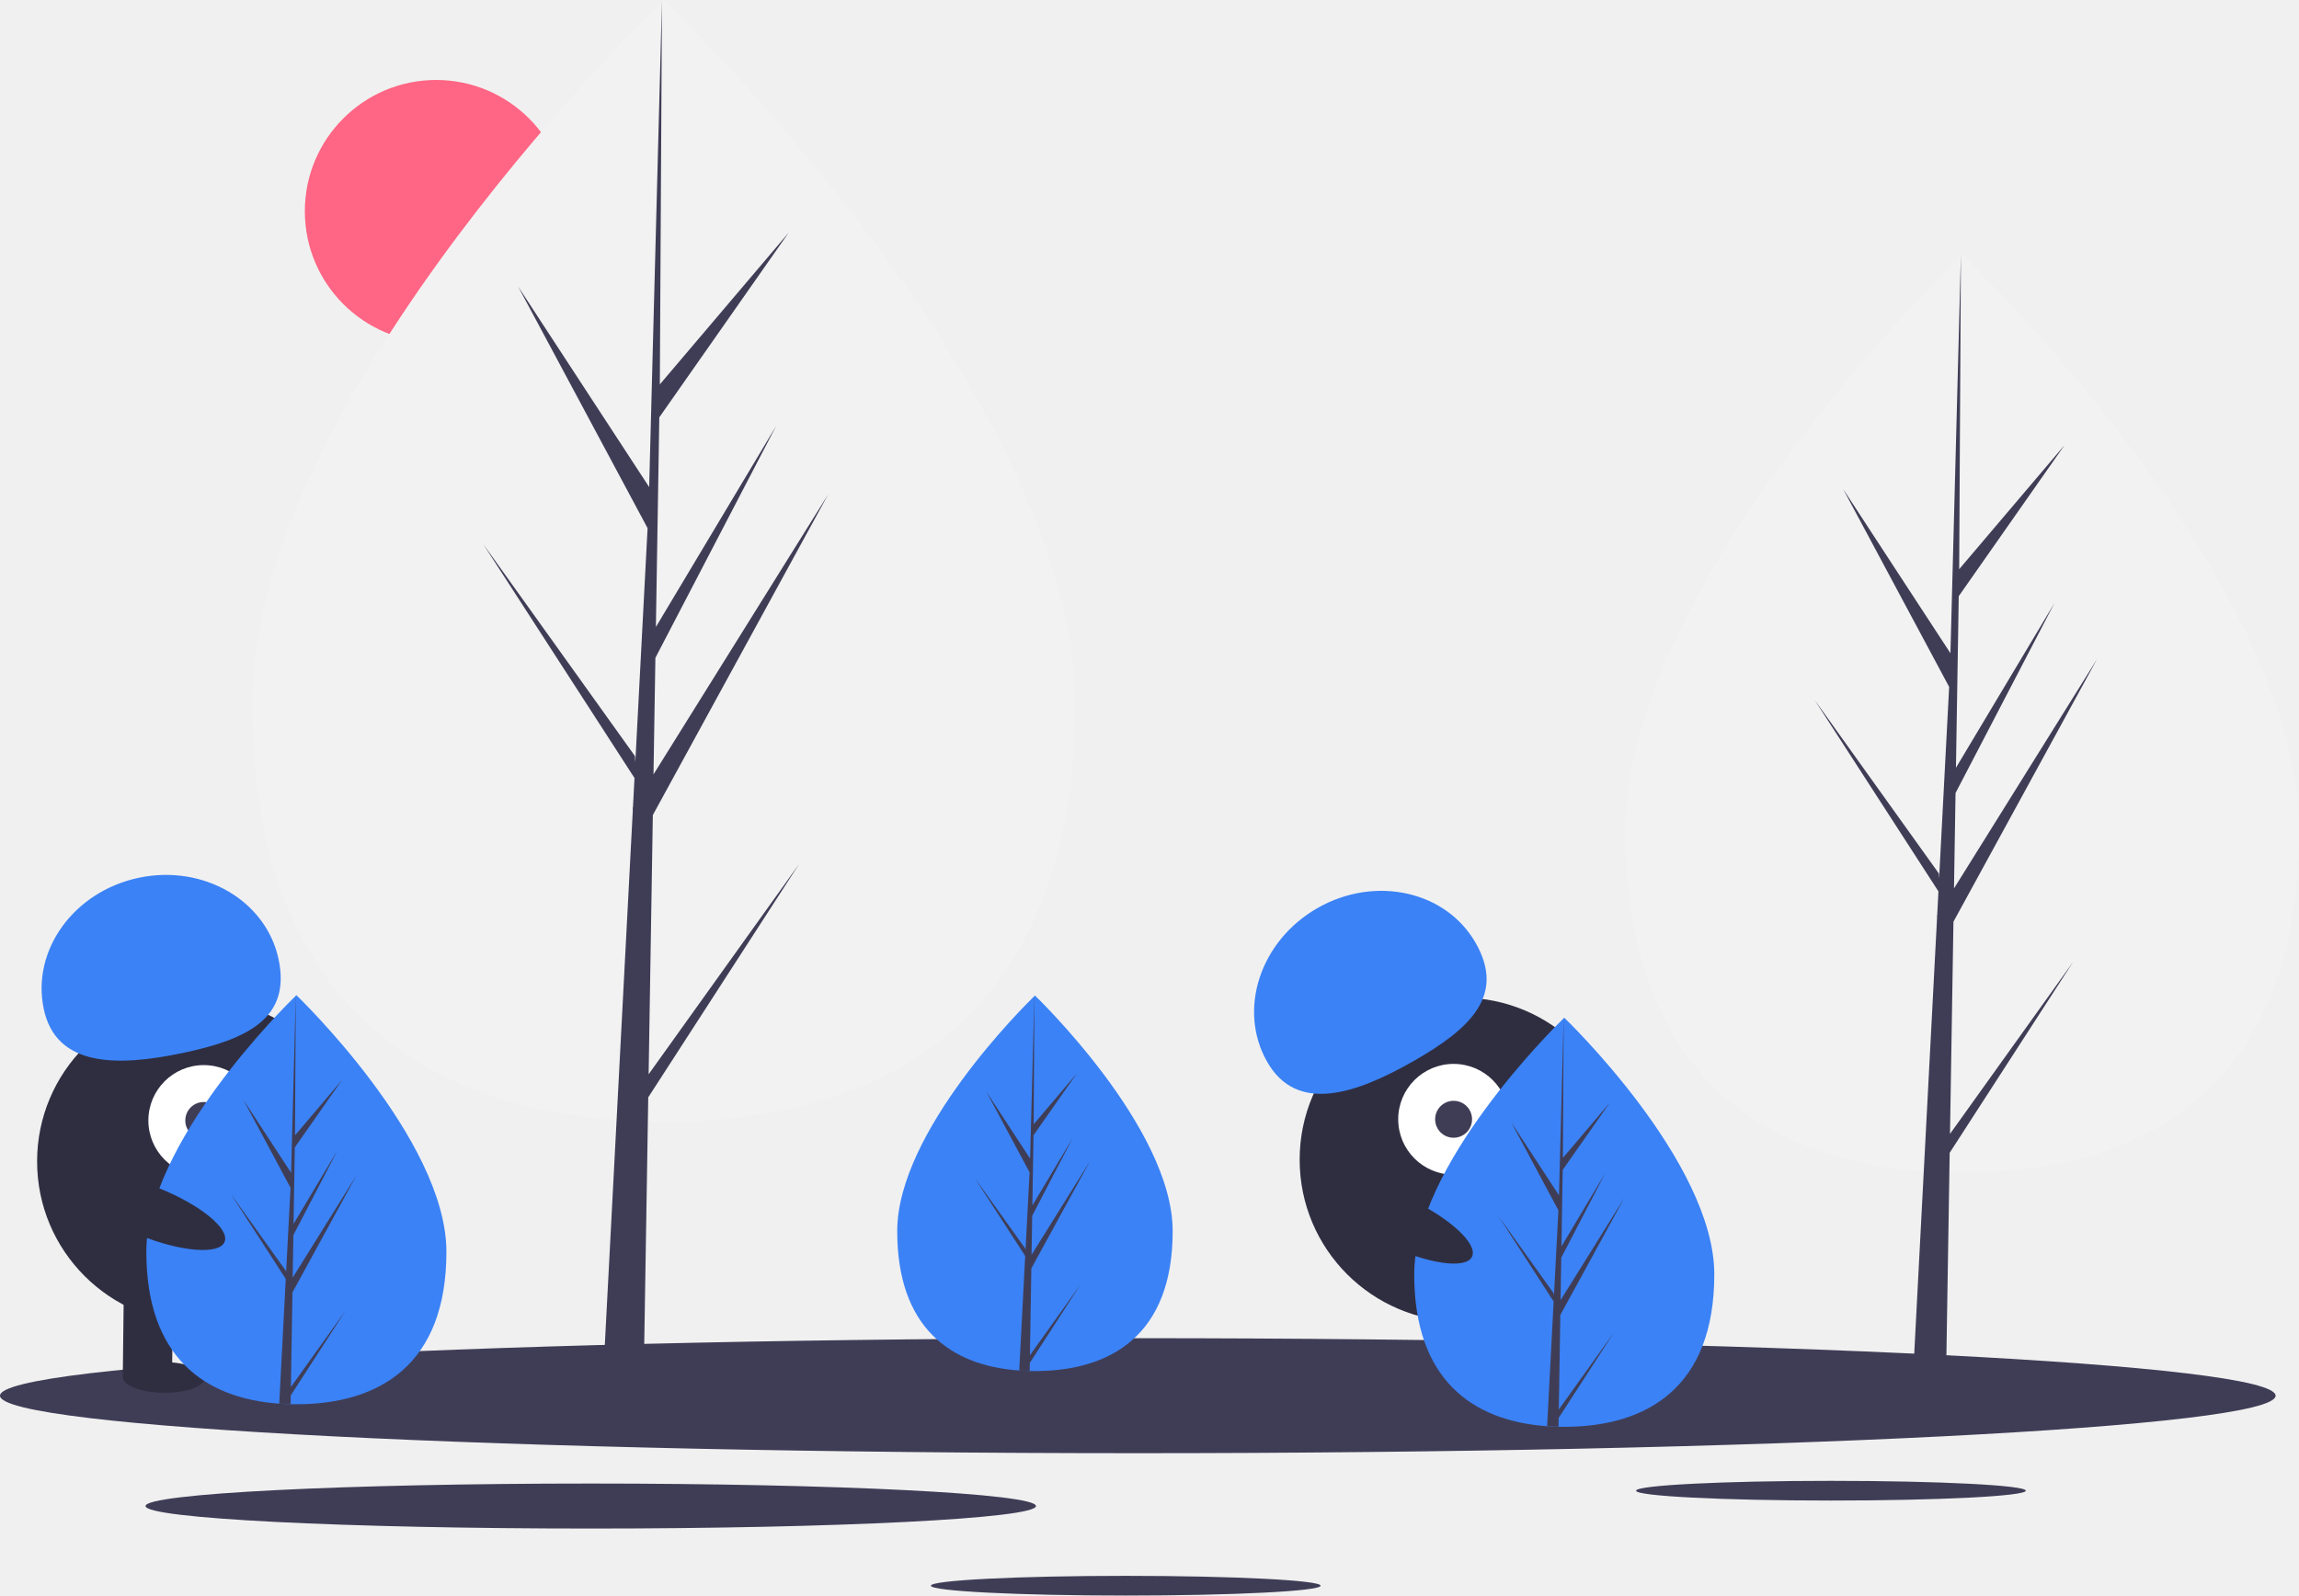
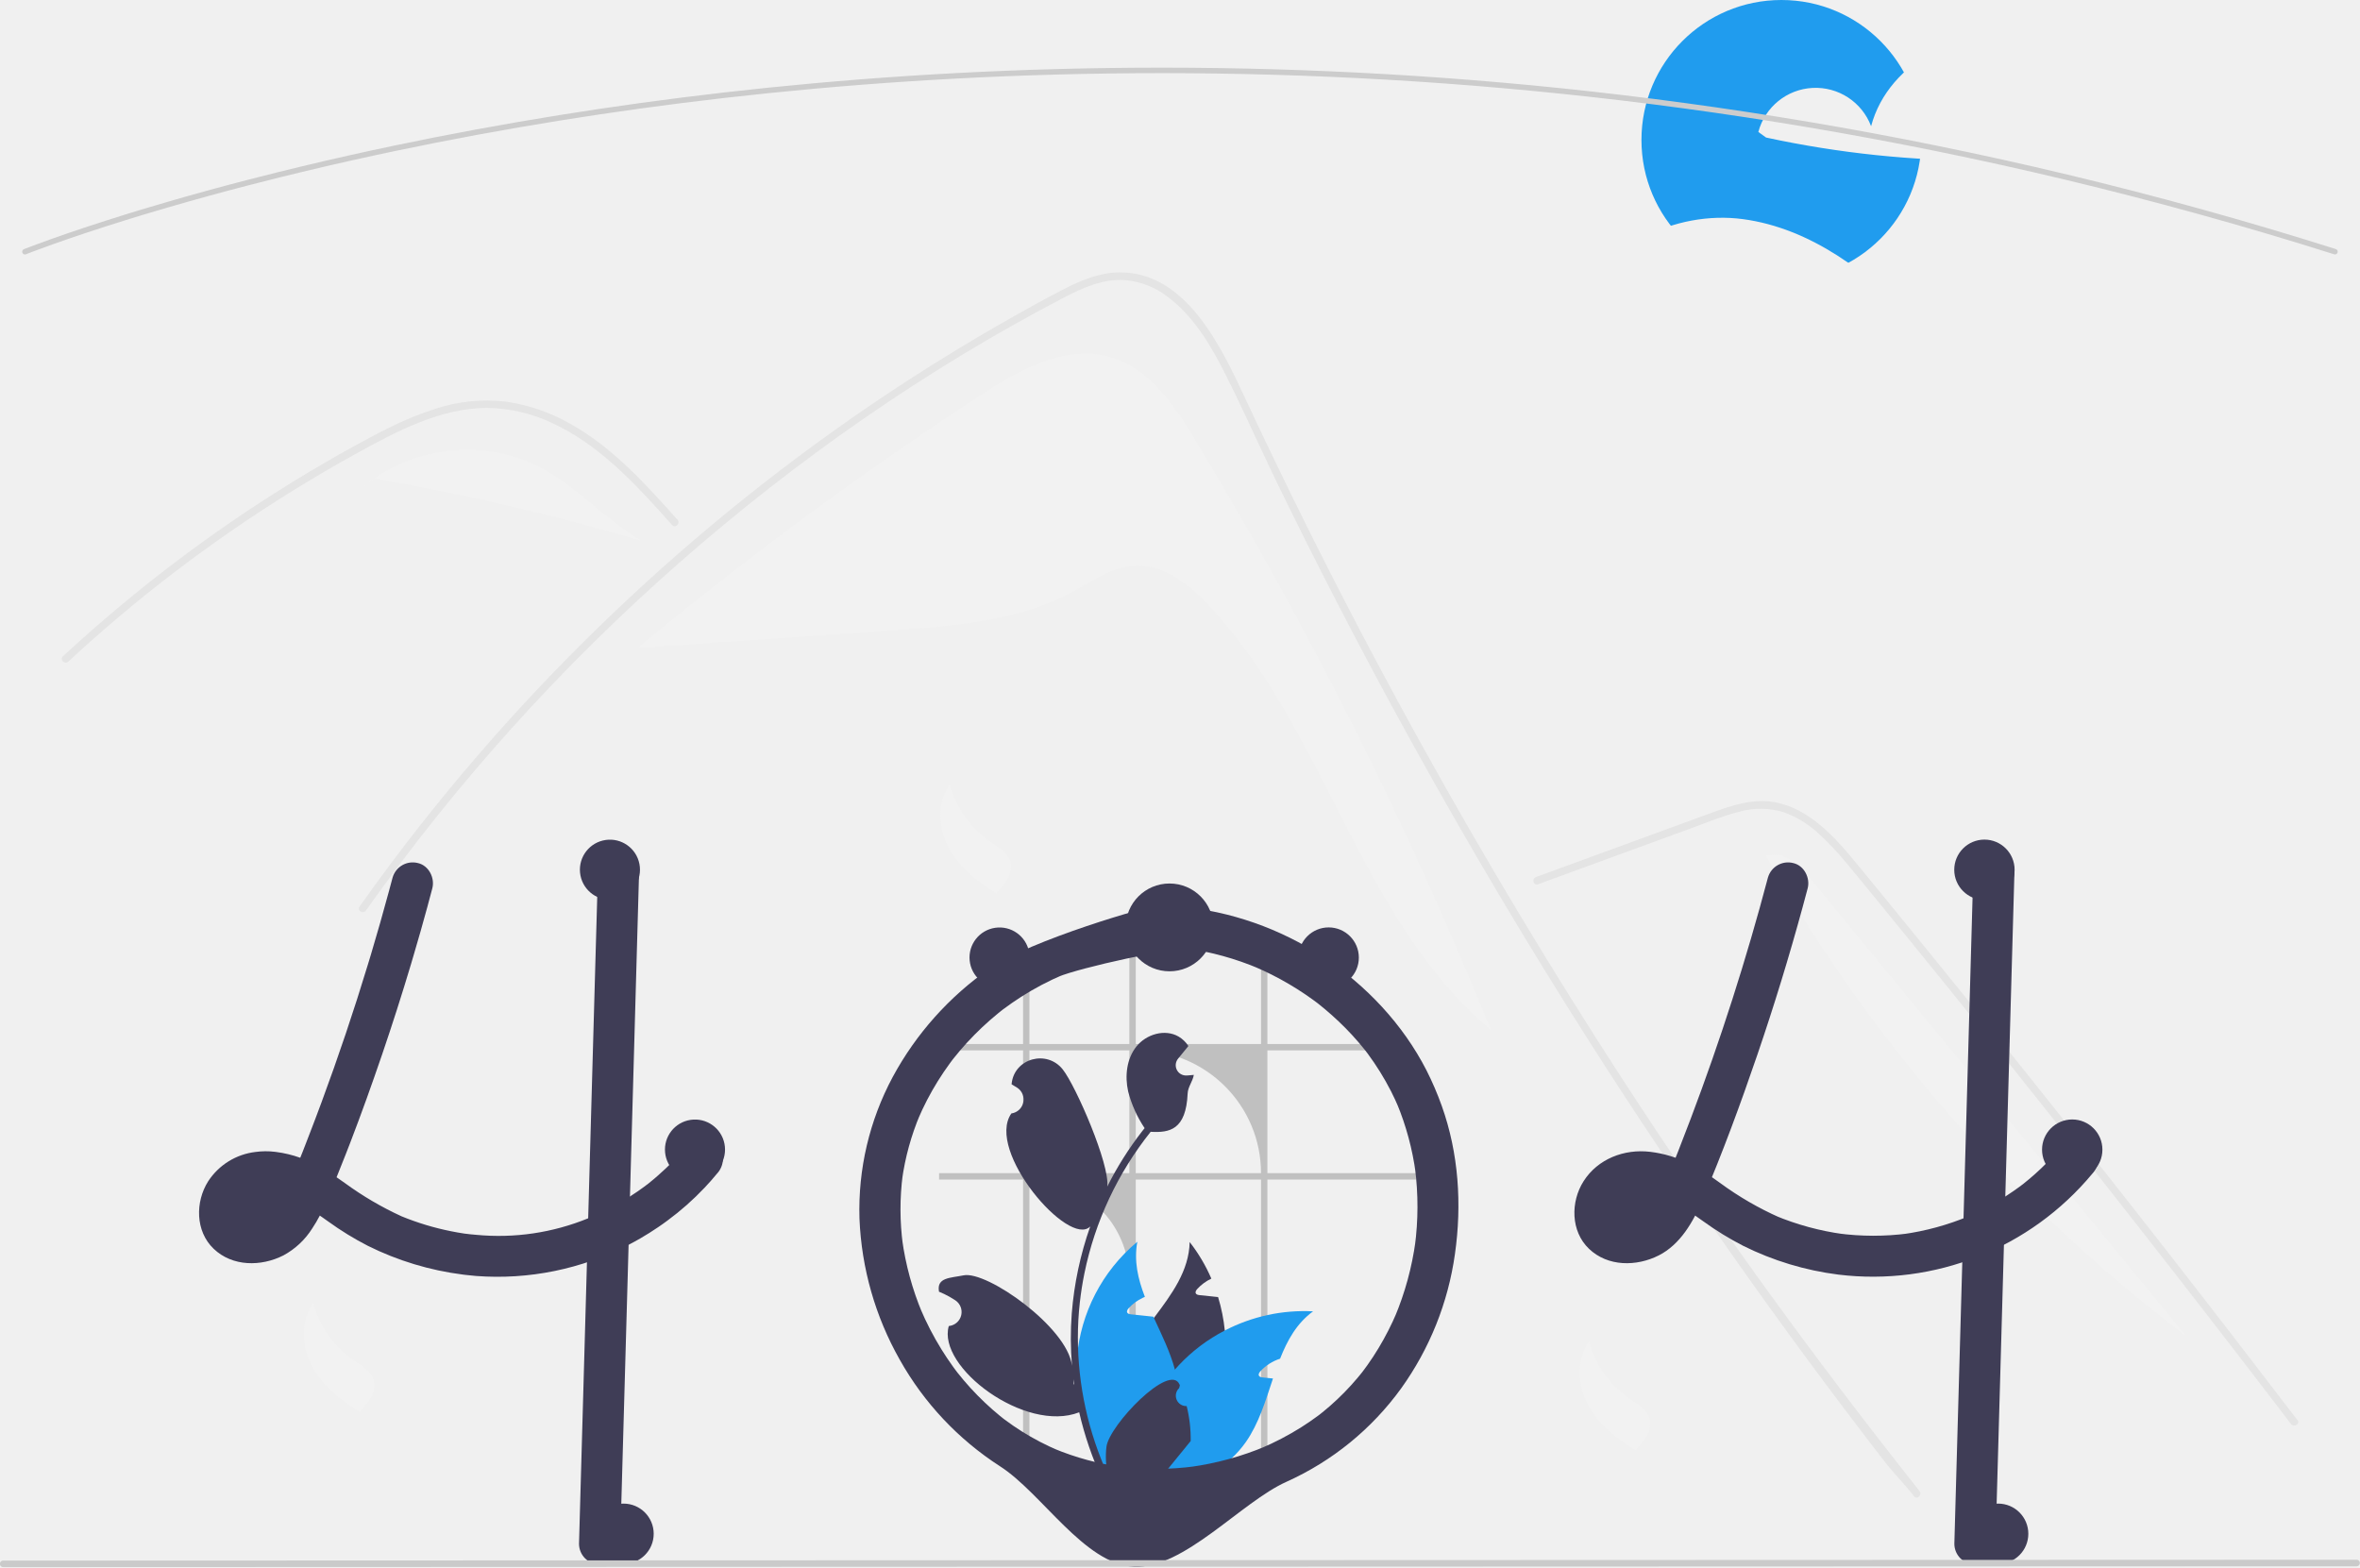
- <svg xmlns="http://www.w3.org/2000/svg" data-name="Layer 1" width="1120.592" height="777.916" viewBox="0 0 1120.592 777.916">
-   <circle cx="212.592" cy="103" r="64" fill="#ff6584" />
-   <path d="M563.68,404.164c0,151.011-89.774,203.739-200.516,203.739S162.649,555.175,162.649,404.164,363.165,61.042,363.165,61.042,563.68,253.152,563.68,404.164Z" transform="translate(-39.70387 -61.04208)" fill="#f2f2f2" />
-   <polygon points="316.156 523.761 318.21 397.378 403.674 241.024 318.532 377.552 319.455 320.725 378.357 207.605 319.699 305.687 319.699 305.687 321.359 203.481 384.433 113.423 321.621 187.409 322.658 0 316.138 248.096 316.674 237.861 252.547 139.704 315.646 257.508 309.671 371.654 309.493 368.625 235.565 265.329 309.269 379.328 308.522 393.603 308.388 393.818 308.449 394.99 293.29 684.589 313.544 684.589 315.974 535.005 389.496 421.285 316.156 523.761" fill="#3f3d56" />
-   <path d="M1160.296,466.014c0,123.61-73.484,166.77-164.132,166.77s-164.132-43.16-164.132-166.77S996.165,185.152,996.165,185.152,1160.296,342.404,1160.296,466.014Z" transform="translate(-39.70387 -61.04208)" fill="#f2f2f2" />
-   <polygon points="950.482 552.833 952.162 449.383 1022.119 321.4 952.426 433.154 953.182 386.639 1001.396 294.044 953.382 374.329 953.382 374.329 954.741 290.669 1006.369 216.952 954.954 277.514 955.804 124.11 950.467 327.188 950.906 318.811 898.414 238.464 950.064 334.893 945.173 428.327 945.027 425.847 884.514 341.294 944.844 434.608 944.232 446.293 944.123 446.469 944.173 447.428 931.764 684.478 948.343 684.478 950.332 562.037 1010.514 468.952 950.482 552.833" fill="#3f3d56" />
-   <ellipse cx="554.592" cy="680.479" rx="554.592" ry="28.034" fill="#3f3d56" />
-   <ellipse cx="892.445" cy="726.797" rx="94.989" ry="4.802" fill="#3f3d56" />
-   <ellipse cx="548.72" cy="773.114" rx="94.989" ry="4.802" fill="#3f3d56" />
-   <ellipse cx="287.944" cy="734.279" rx="217.014" ry="10.97" fill="#3f3d56" />
-   <circle cx="97.084" cy="566.27" r="79" fill="#2f2e41" />
-   <rect x="99.805" y="689.023" width="24" height="43" transform="translate(-31.32451 -62.31008) rotate(0.67509)" fill="#2f2e41" />
-   <rect x="147.802" y="689.589" width="24" height="43" transform="translate(-31.31452 -62.87555) rotate(0.67509)" fill="#2f2e41" />
-   <ellipse cx="119.546" cy="732.616" rx="7.5" ry="20" transform="translate(-654.1319 782.4795) rotate(-89.32491)" fill="#2f2e41" />
-   <ellipse cx="167.554" cy="732.182" rx="7.5" ry="20" transform="translate(-606.2547 830.0553) rotate(-89.32491)" fill="#2f2e41" />
-   <circle cx="99.319" cy="546.295" r="27" fill="#fff" />
-   <circle cx="99.319" cy="546.295" r="9" fill="#3f3d56" />
-   <path d="M61.026,552.946c-6.042-28.641,14.688-57.265,46.3-63.934s62.138,11.143,68.18,39.784-14.978,38.93-46.591,45.599S67.068,581.587,61.026,552.946Z" transform="translate(-39.70387 -61.04208)" fill="#3b82f6" />
-   <path d="M257.296,671.384c0,55.076-32.74,74.306-73.13,74.306q-1.404,0-2.803-.031c-1.871-.04-3.725-.129-5.556-.254-36.451-2.58-64.771-22.799-64.771-74.021,0-53.008,67.739-119.896,72.827-124.846l.009-.009c.196-.192.294-.285.294-.285S257.296,616.308,257.296,671.384Z" transform="translate(-39.70387 -61.04208)" fill="#3b82f6" />
-   <path d="M181.502,737.265l26.747-37.374-26.814,41.477-.071,4.291c-1.871-.04-3.725-.129-5.556-.254l2.883-55.103-.022-.428.049-.08.272-5.204-26.881-41.58,26.965,37.677.062,1.105,2.179-41.633-23.013-42.966,23.294,35.658,2.268-86.314.009-.294v.285l-.379,68.064,22.911-26.983-23.004,32.847-.606,37.276L204.185,621.958l-21.48,41.259-.339,20.723,31.056-49.791-31.171,57.023Z" transform="translate(-39.70387 -61.04208)" fill="#3f3d56" />
-   <circle cx="712.485" cy="565.415" r="79" fill="#2f2e41" />
-   <rect x="741.777" y="691.824" width="24" height="43" transform="translate(-215.9946 191.864) rotate(-17.08345)" fill="#2f2e41" />
-   <rect x="787.659" y="677.723" width="24" height="43" transform="matrix(0.95588, -0.29376, 0.29376, 0.95588, -209.8279, 204.7204)" fill="#2f2e41" />
-   <ellipse cx="767.887" cy="732.003" rx="20" ry="7.5" transform="translate(-220.8593 196.8331) rotate(-17.08345)" fill="#2f2e41" />
-   <ellipse cx="813.475" cy="716.946" rx="20" ry="7.5" transform="translate(-214.4248 209.561) rotate(-17.08345)" fill="#2f2e41" />
-   <circle cx="708.522" cy="545.71" r="27" fill="#fff" />
-   <circle cx="708.522" cy="545.71" r="9" fill="#3f3d56" />
-   <path d="M657.355,578.743c-14.49-25.433-3.478-59.016,24.594-75.009s62.576-8.341,77.065,17.093-2.391,41.644-30.463,57.637S671.845,604.176,657.355,578.743Z" transform="translate(-39.70387 -61.04208)" fill="#3b82f6" />
-   <path d="M611.296,661.299c0,50.557-30.054,68.21-67.13,68.21q-1.288,0-2.573-.029c-1.718-.037-3.419-.119-5.1-.233-33.461-2.368-59.457-20.929-59.457-67.948,0-48.659,62.181-110.059,66.852-114.603l.008-.008c.18-.176.27-.262.27-.262S611.296,610.742,611.296,661.299Z" transform="translate(-39.70387 -61.04208)" fill="#3b82f6" />
-   <path d="M541.72,721.774l24.553-34.307-24.614,38.074-.065,3.939c-1.718-.037-3.419-.119-5.1-.233l2.646-50.582-.02-.393.045-.074.249-4.777-24.675-38.168,24.753,34.585.057,1.014,2-38.217-21.125-39.44L541.806,625.928l2.082-79.232.008-.27v.262l-.348,62.48,21.031-24.769-21.117,30.152-.556,34.217,19.636-32.839-19.718,37.874-.311,19.023,28.508-45.706-28.614,52.344Z" transform="translate(-39.70387 -61.04208)" fill="#3f3d56" />
-   <path d="M875.296,682.384c0,55.076-32.74,74.306-73.13,74.306q-1.403,0-2.803-.031c-1.871-.04-3.725-.129-5.556-.254-36.451-2.58-64.771-22.799-64.771-74.021,0-53.008,67.739-119.896,72.827-124.846l.009-.009c.196-.192.294-.285.294-.285S875.296,627.308,875.296,682.384Z" transform="translate(-39.70387 -61.04208)" fill="#3b82f6" />
-   <path d="M799.502,748.265l26.747-37.374-26.814,41.477-.071,4.291c-1.871-.04-3.725-.129-5.556-.254l2.883-55.103-.022-.428.049-.08.272-5.204L770.108,654.011l26.965,37.677.062,1.105,2.179-41.633-23.013-42.966,23.294,35.658,2.268-86.314.009-.294v.285l-.379,68.064,22.911-26.983-23.004,32.847-.606,37.276L822.185,632.958l-21.48,41.259-.339,20.723,31.056-49.791-31.171,57.023Z" transform="translate(-39.70387 -61.04208)" fill="#3f3d56" />
-   <ellipse cx="721.517" cy="656.822" rx="12.4" ry="39.5" transform="translate(-220.8352 966.2232) rotate(-64.62574)" fill="#2f2e41" />
-   <ellipse cx="112.517" cy="651.822" rx="12.4" ry="39.5" transform="translate(-574.0794 452.7137) rotate(-68.15829)" fill="#2f2e41" />
+ <svg xmlns="http://www.w3.org/2000/svg" data-name="Layer 1" width="860.131" height="571.148" viewBox="0 0 860.131 571.148">
+   <path d="M605.67,324.953c-7.669-12.684-16.757-26.228-30.99-30.37-16.482-4.796-33.413,4.732-47.775,14.135a1392.157,1392.157,0,0,0-123.893,91.283l.043.492q46.226-3.188,92.451-6.376c22.265-1.535,45.296-3.283,64.972-13.816,7.467-3.997,14.745-9.336,23.206-9.708,10.512-.462,19.677,6.879,26.88,14.549,42.607,45.371,54.937,114.754,102.738,154.616A1516.995,1516.995,0,0,0,605.67,324.953Z" transform="translate(-169.9343 -164.426)" fill="#f2f2f2" />
+   <path d="M867.571,709.781c-4.712-5.95-6.637-7.343-11.285-13.348q-56.764-73.416-106.708-151.792-33.924-53.23-64.483-108.504-14.549-26.278-28.3-52.969-10.67-20.695-20.865-41.638c-1.944-3.988-3.832-7.994-5.711-12.009-4.428-9.442-8.773-18.93-13.439-28.244-5.317-10.616-11.789-21.745-21.553-28.877a29.405,29.405,0,0,0-15.319-5.895c-7.948-.513-15.282,2.769-22.176,6.353-50.439,26.301-97.659,59.276-140.37,96.798A730.778,730.778,0,0,0,303.322,496.247c-1.008,1.439-3.392.064-2.374-1.384q6.009-8.498,12.257-16.813A734.817,734.817,0,0,1,500.805,303.064q18.248-11.826,37.183-22.542c6.362-3.603,12.752-7.16,19.251-10.497,6.371-3.273,13.137-6.215,20.416-6.325,24.77-.385,37.595,27.667,46.405,46.542q4.153,8.911,8.406,17.766,16.075,33.621,33.387,66.628,10.685,20.379,21.837,40.52,34.707,62.718,73.779,122.897c34.506,53.143,68.737,100.089,108.046,149.785C870.596,709.213,868.662,711.175,867.571,709.781Z" transform="translate(-169.9343 -164.426)" fill="#e4e4e4" />
+   <path d="M414.916,355.804c-1.439-1.604-2.869-3.209-4.318-4.813-11.422-12.633-23.679-25.118-39.364-32.361a57.11,57.11,0,0,0-23.927-5.546c-8.562.028-16.932,2.273-24.843,5.418-3.74,1.494-7.398,3.19-11.001,4.996-4.116,2.072-8.159,4.281-12.183,6.509q-11.331,6.27-22.368,13.091-21.961,13.572-42.546,29.216-10.671,8.113-20.902,16.758-9.516,8.031-18.646,16.492c-1.302,1.201-3.245-.743-1.944-1.943,1.604-1.494,3.227-2.979,4.85-4.446q6.875-6.215,13.971-12.193,12.939-10.918,26.549-20.993,21.163-15.676,43.783-29.225,11.304-6.765,22.918-12.963c2.338-1.247,4.703-2.466,7.096-3.621a113.116,113.116,0,0,1,16.868-6.866,60.006,60.006,0,0,1,25.476-2.503,66.327,66.327,0,0,1,23.505,8.131c15.401,8.608,27.346,21.919,38.97,34.909C418.033,355.171,416.099,357.124,414.916,355.804Z" transform="translate(-169.9343 -164.426)" fill="#e4e4e4" />
+   <path d="M730.477,486.711l36.905-13.498,18.323-6.702c5.968-2.183,11.921-4.667,18.09-6.23a28.539,28.539,0,0,1,16.374.209,37.738,37.738,0,0,1,12.771,7.917,103.64,103.64,0,0,1,10.475,11.186c3.989,4.794,7.92,9.639,11.868,14.467q24.441,29.891,48.563,60.041,24.121,30.15,47.92,60.556,23.857,30.48,47.385,61.216,2.882,3.765,5.76,7.534c1.06,1.388,3.449.02,2.375-1.388Q983.582,650.974,959.549,620.184q-24.092-30.864-48.516-61.466-24.424-30.601-49.179-60.937-6.167-7.558-12.354-15.099c-3.48-4.241-6.92-8.527-10.736-12.474-7.005-7.245-15.758-13.648-26.234-13.822-6.16-.102-12.121,1.852-17.844,3.923-6.17,2.232-12.325,4.506-18.486,6.759l-37.163,13.592-9.291,3.398c-1.649.603-.937,3.262.731,2.652Z" transform="translate(-169.9343 -164.426)" fill="#e4e4e4" />
+   <path d="M366.377,334.526c-18.754-9.639-42.771-7.751-60.005,4.291a855.847,855.847,0,0,1,97.371,22.726C390.46,353.759,380.07,341.563,366.377,334.526Z" transform="translate(-169.9343 -164.426)" fill="#f2f2f2" />
+   <path d="M306.188,338.784l-3.61,2.935c1.221-1.027,2.491-1.99,3.795-2.901C306.311,338.807,306.249,338.795,306.188,338.784Z" transform="translate(-169.9343 -164.426)" fill="#f2f2f2" />
+   <path d="M831.549,486.846c-3.633-4.422-7.56-9.052-12.994-10.848l-5.073.2A575.436,575.436,0,0,0,966.749,651.418Q899.149,569.132,831.549,486.846Z" transform="translate(-169.9343 -164.426)" fill="#f2f2f2" />
+   <path d="M516.084,450.367A37.481,37.481,0,0,0,531.015,471.325c2.82,1.92,6.157,3.762,7.122,7.035a8.379,8.379,0,0,1-.874,6.15,24.884,24.884,0,0,1-3.861,5.041l-.137.512c-6.998-4.147-13.656-9.393-17.522-16.551s-4.406-16.539.341-23.145" transform="translate(-169.9343 -164.426)" fill="#f2f2f2" />
+   <path d="M749.084,653.367A37.481,37.481,0,0,0,764.015,674.325c2.82,1.92,6.157,3.762,7.122,7.035a8.379,8.379,0,0,1-.874,6.15,24.884,24.884,0,0,1-3.861,5.041l-.137.512c-6.998-4.147-13.656-9.393-17.522-16.551s-4.406-16.539.341-23.145" transform="translate(-169.9343 -164.426)" fill="#f2f2f2" />
+   <path d="M284.084,639.367A37.481,37.481,0,0,0,299.015,660.325c2.82,1.92,6.157,3.762,7.122,7.035a8.379,8.379,0,0,1-.874,6.15,24.884,24.884,0,0,1-3.861,5.041l-.137.512c-6.998-4.147-13.656-9.393-17.522-16.551s-4.406-16.539.341-23.145" transform="translate(-169.9343 -164.426)" fill="#f2f2f2" />
+   <circle cx="649.249" cy="51" r="51" fill="#209cee" />
+   <path d="M911.219,176.296c-24.717-3.341-52.935,10.019-59.341,34.124a21.597,21.597,0,0,0-41.094,2.109l2.83,2.027a372.275,372.275,0,0,0,160.659-.726C957.079,195.76,935.935,179.637,911.219,176.296Z" transform="translate(-169.9343 -164.426)" fill="#f0f0f0" />
+   <path d="M805.219,244.296c-24.717-3.341-52.935,10.019-59.341,34.124a21.597,21.597,0,0,0-41.094,2.109l2.83,2.027a372.275,372.275,0,0,0,160.659-.726C851.079,263.76,829.935,247.637,805.219,244.296Z" transform="translate(-169.9343 -164.426)" fill="#f0f0f0" />
+   <path d="M1020.946,257.154a.982.982,0,0,1-.302-.047C756.237,173.489,523.199,184.424,374.264,208.321c-20.269,3.251-40.591,7.006-60.404,11.161-5.058,1.06-10.306,2.195-15.597,3.378-6.319,1.407-12.554,2.856-18.532,4.306q-3.873.917-7.595,1.849c-3.758.928-7.572,1.895-11.66,2.957-4.568,1.178-9.209,2.413-13.797,3.672a.442.442,0,0,1-.051.015l0.0.001c-5.183,1.415-10.338,2.871-15.323,4.325-2.698.779-5.304,1.548-7.799,2.307-.279.077-.526.151-.776.228l-.536.163c-.311.095-.617.188-.924.275l-.02.006 0.0.001-.812.252c-.968.293-1.912.579-2.841.864-24.545,7.566-38.038,12.949-38.171,13.002a1,1,0,1,1-.744-1.856c.134-.053,13.693-5.463,38.328-13.058.932-.286,1.879-.572,2.85-.866l.754-.234c.026-.01.052-.018.078-.025.305-.087.61-.18.919-.273l.537-.163c.268-.081.531-.161.801-.235,2.479-.754,5.093-1.524,7.798-2.307,4.987-1.455,10.147-2.911,15.334-4.328.016-.006.033-.01.049-.015v-.001c4.604-1.263,9.263-2.503,13.845-3.685,4.094-1.063,7.915-2.032,11.68-2.962q3.738-.93,7.609-1.853c5.985-1.451,12.233-2.902,18.563-4.312,5.299-1.184,10.556-2.322,15.622-3.383,19.843-4.162,40.198-7.923,60.497-11.179C523.096,182.415,756.467,171.463,1021.246,255.201a1.0 1,0,0,1-.301,1.953Z" transform="translate(-169.9343 -164.426)" fill="#ccc" />
+   <path d="M432.923,584.266a6.729,6.729,0,0,0-1.7-2.67,6.43,6.43,0,0,0-.92-.71c-2.61-1.74-6.51-2.13-8.99,0a5.81,5.81,0,0,0-.69.71q-1.11,1.365-2.28,2.67c-1.28,1.46-2.59,2.87-3.96,4.24-.39.38-.78.77-1.18,1.15-.23.23-.46.45-.69.67-.88.84-1.78,1.65-2.69,2.45-.48.43-.96.85-1.45,1.26-.73.61-1.46,1.22-2.2,1.81-.07.05-.14.1-.21.16-.02.01-.03.03-.05.04-.01,0-.02,0-.03.02a.179.179,0,0,0-.07.05c-.22.15-.37.25-.48.34.04-.02.08-.05.12-.07-.18.14-.37.28-.55.42-1.75,1.29-3.54,2.53-5.37,3.69a99.21,99.21,0,0,1-14.22,7.55c-.33.13-.67.27-1.01.4a85.97,85.97,0,0,1-40.85,6.02q-2.13-.165-4.26-.45c-1.64-.24-3.27-.53-4.89-.86a97.932,97.932,0,0,1-18.02-5.44,118.652,118.652,0,0,1-20.66-12.12c-1-.71-2.01-1.42-3.02-2.11,1.15-2.82,2.28-5.64,3.38-8.48.55-1.37,1.08-2.74,1.6-4.12,4.09-10.63,7.93-21.36,11.61-32.13q5.58-16.365,10.53-32.92.51-1.68.99-3.36,2.595-8.745,4.98-17.53c.15-.57.31-1.13.45-1.7q.69-2.52,1.35-5.04c1-3.79-1.26-8.32-5.24-9.23a7.634,7.634,0,0,0-9.22,5.24c-.43,1.62-.86,3.23-1.3,4.85q-3.165,11.745-6.66,23.41-.51,1.68-1.02,3.36-7.71,25.41-16.93,50.31-1.11,3.015-2.25,6.01c-.37.98-.74,1.96-1.12,2.94-.73,1.93-1.48,3.86-2.23,5.79-.43,1.13-.87,2.26-1.31,3.38-.29.71-.57,1.42-.85,2.12a41.809,41.809,0,0,0-8.81-2.12l-.48-.06a27.397,27.397,0,0,0-7.01.06,23.914,23.914,0,0,0-17.24,10.66c-4.77,7.51-4.71,18.25,1.98,24.63,6.89,6.57,17.32,6.52,25.43,2.41a28.351,28.351,0,0,0,10.52-9.86,50.569,50.569,0,0,0,2.74-4.65c.21.14.42.28.63.43.8.56,1.6,1.13,2.39,1.69a111.738,111.738,0,0,0,14.51,8.91,108.359,108.359,0,0,0,34.62,10.47c.27.03.53.07.8.1,1.33.17,2.67.3,4.01.41a103.782,103.782,0,0,0,55.58-11.36q2.175-1.125,4.31-2.36,3.315-1.92,6.48-4.08c1.15-.78,2.27-1.57,3.38-2.4a101.042,101.042,0,0,0,13.51-11.95q2.355-2.475,4.51-5.11a8.061,8.061,0,0,0,2.2-5.3A7.564,7.564,0,0,0,432.923,584.266Zm-165.59,23.82c.21-.15.42-.31.62-.47C267.893,607.766,267.603,607.936,267.333,608.086Zm3.21-3.23c-.23.26-.44.52-.67.78a23.366,23.366,0,0,1-2.25,2.2c-.11.1-.23.2-.35.29a.01.01,0,0,0-.01.01,3.804,3.804,0,0,0-.42.22q-.645.39-1.32.72a17.005,17.005,0,0,1-2.71.75,16.799,16.799,0,0,1-2.13.02h-.02a14.823,14.823,0,0,1-1.45-.4c-.24-.12-.47-.26-.7-.4-.09-.08-.17-.16-.22-.21a2.44,2.44,0,0,1-.27-.29.01.01,0,0,0-.01-.01c-.11-.2-.23-.4-.34-.6a.031.031,0,0,1-.01-.02c-.08-.25-.15-.51-.21-.77a12.511,12.511,0,0,1,.01-1.37,13.467,13.467,0,0,1,.54-1.88,11.068,11.068,0,0,1,.69-1.26c.02-.04.12-.2.23-.38.01-.01.01-.01.01-.02.15-.17.3-.35.46-.51.27-.3.56-.56.85-.83a18.022,18.022,0,0,1,1.75-1.01,19.481,19.481,0,0,1,2.93-.79,24.989,24.989,0,0,1,4.41.04,30.301,30.301,0,0,1,4.1,1.01,36.945,36.945,0,0,1-2.77,4.54C270.623,604.746,270.583,604.806,270.543,604.856Zm-11.12-3.29a2.18,2.18,0,0,1-.31.39A1.409,1.409,0,0,1,259.423,601.566Z" transform="translate(-169.9343 -164.426)" fill="#3f3d56" />
+   <path d="M402.863,482.136q-.135,4.71-.27,9.42-.285,10.455-.59,20.92-.315,11.775-.66,23.54-.165,6.075-.34,12.15-.465,16.365-.92,32.72c-.03,1.13-.07,2.25-.1,3.38q-.225,8.115-.45,16.23-.255,8.805-.5,17.61-.18,6.6-.37,13.21-1.35,47.895-2.7,95.79a7.648,7.648,0,0,1-7.5,7.5,7.561,7.561,0,0,1-7.5-7.5q.75-26.94,1.52-53.88.675-24.36,1.37-48.72.225-8.025.45-16.06.345-12.09.68-24.18c.03-1.13.07-2.25.1-3.38.02-.99.05-1.97.08-2.96q.66-23.475,1.32-46.96.27-9.24.52-18.49.3-10.545.6-21.08c.09-3.09.17-6.17.26-9.26a7.648,7.648,0,0,1,7.5-7.5A7.561,7.561,0,0,1,402.863,482.136Z" transform="translate(-169.9343 -164.426)" fill="#3f3d56" />
+   <path d="M814.291,484.217a893.238,893.238,0,0,1-28.161,87.941c-3.007,7.946-6.083,15.877-9.371,23.712l.756-1.792a54.583,54.583,0,0,1-5.59,10.612q-.229.321-.467.636,1.166-1.49.443-.589c-.254.301-.505.602-.768.895a23.664,23.664,0,0,1-2.249,2.203q-.301.258-.612.504l.938-.729c-.109.257-.873.597-1.111.743a18.254,18.254,0,0,1-2.405,1.219l1.792-.756a19.086,19.086,0,0,1-4.231,1.161l1.994-.268a17.021,17.021,0,0,1-4.298.046l1.994.268a14.002,14.002,0,0,1-3.405-.917l1.792.756a12.012,12.012,0,0,1-1.679-.896c-.271-.177-1.105-.809-.015.025,1.133.866.146.074-.088-.156-.194-.192-.37-.4-.56-.595-.882-.905.996,1.557.397.499a18.182,18.182,0,0,1-.878-1.637l.756,1.792a11.925,11.925,0,0,1-.728-2.651l.268,1.994a13.651,13.651,0,0,1-.003-3.405l-.268,1.994a15.964,15.964,0,0,1,.995-3.68l-.756,1.792a16.729,16.729,0,0,1,1.178-2.298,6.729,6.729,0,0,1,.729-1.071c.049.016-1.269,1.513-.569.757.183-.198.354-.406.539-.602.296-.314.614-.601.926-.898,1.045-.994-1.462.966-.257.179a19.049,19.049,0,0,1,2.749-1.499l-1.792.756a20.311,20.311,0,0,1,4.995-1.34l-1.994.268a25.628,25.628,0,0,1,6.461.076l-1.994-.268a33.211,33.211,0,0,1,7.892,2.22l-1.792-.756c5.39,2.314,10.163,5.749,14.928,9.118a111.95,111.95,0,0,0,14.506,8.906,108.388,108.388,0,0,0,34.622,10.474,103.933,103.933,0,0,0,92.586-36.752,8.078,8.078,0,0,0,2.197-5.303,7.632,7.632,0,0,0-2.197-5.303c-2.752-2.526-7.949-3.239-10.607,0a95.636,95.636,0,0,1-8.107,8.727q-2.017,1.914-4.142,3.71-1.214,1.026-2.461,2.011c-.393.311-1.619,1.138.263-.197-.431.306-.845.64-1.271.955a99.269,99.269,0,0,1-20.332,11.565l1.792-.756a96.836,96.836,0,0,1-24.171,6.622l1.994-.268a97.643,97.643,0,0,1-25.754-.038l1.994.268a99.8,99.8,0,0,1-24.857-6.77l1.792.756a116.025,116.025,0,0,1-21.736-12.591,86.877,86.877,0,0,0-11.113-6.994,42.824,42.824,0,0,0-14.438-4.389c-9.439-1.111-19.057,2.566-24.246,10.72-4.776,7.505-4.714,18.244,1.974,24.625,6.888,6.572,17.318,6.517,25.436,2.406,7.817-3.959,12.513-12.185,15.815-19.942,7.431-17.455,14.01-35.314,20.14-53.263q9.097-26.637,16.499-53.813.917-3.366,1.807-6.739c1.001-3.789-1.261-8.32-5.238-9.226a7.633,7.633,0,0,0-9.226,5.238Z" transform="translate(-169.9343 -164.426)" fill="#3f3d56" />
+   <path d="M889.124,482.136l-2.7,95.793-2.685,95.294-1.518,53.884a7.565,7.565,0,0,0,7.5,7.5,7.649,7.649,0,0,0,7.5-7.5l2.7-95.793,2.685-95.294,1.518-53.884a7.565,7.565,0,0,0-7.5-7.5,7.649,7.649,0,0,0-7.5,7.5Z" transform="translate(-169.9343 -164.426)" fill="#3f3d56" />
+   <path d="M629.526,700.361h2.329V594.319h54.329v-2.323H631.855V547.252H673.81q-.923-1.173-1.899-2.317H631.855V515.382c-.77-.328-1.547-.645-2.329-.944V544.935h-45.652V507.07c-.782.036-1.553.09-2.329.155v37.71h-36.42V516.684c-.782.346-1.553.711-2.317,1.093V544.935h-30.616v2.317h30.616v44.744h-30.616v2.323h30.616V700.361h2.317V594.319a36.413,36.413,0,0,1,36.42,36.42v69.622h2.329V594.319h45.652Zm-84.401-108.365V547.252h36.42v44.744Zm38.749,0V547.252h.914a44.741,44.741,0,0,1,44.738,44.744Z" transform="translate(-169.9343 -164.426)" opacity="0.2" />
+   <path d="M615.303,668.566a63.059,63.059,0,0,1-20.05,33.7c-.74.64-1.48,1.26-2.25,1.87q-2.805.255-5.57.52c-1.53.14-3.04.29-4.54.43l-.27.03-.19-1.64-.76-6.64a37.623,37.623,0,0,1-3.3-32.44c2.64-7.12,7.42-13.41,12.12-19.65,6.49-8.62,12.8-17.14,13.03-27.65a60.544,60.544,0,0,1,7.9,13.33,16.432,16.432,0,0,0-5.12,3.77c-.41.45-.82,1.08-.54,1.62.24.46.84.57,1.36.63,1.25.13,2.51.26,3.76.39,1,.11,2,.21,3,.32a63.99,63.99,0,0,1,2.45,12.18A61.189,61.189,0,0,1,615.303,668.566Z" transform="translate(-169.9343 -164.426)" fill="#3f3d56" />
+   <path d="M648.503,642.356c-5.9,4.29-9.35,10.46-12.03,17.26a16.628,16.628,0,0,0-7.17,4.58c-.41.45-.82,1.08-.54,1.62.24.46.84.57,1.36.63,1.25.13,2.51.26,3.76.39-2.68,8.04-5.14,16.36-9.88,23.15a36.989,36.989,0,0,1-12.03,10.91,38.492,38.492,0,0,1-4.02,1.99q-7.62.585-14.95,1.25-2.805.255-5.57.52c-1.53.14-3.04.29-4.54.43q-.015-.825,0-1.65a63.304,63.304,0,0,1,15.25-39.86c.45-.52.91-1.03,1.38-1.54a61.792,61.792,0,0,1,16.81-12.7A62.654,62.654,0,0,1,648.503,642.356Z" transform="translate(-169.9343 -164.426)" fill="#209cee" />
+   <path d="M589.163,699.526l-1.15,3.4-.58,1.73c-1.53.14-3.04.29-4.54.43l-.27.03c-1.66.17-3.31.34-4.96.51-.43-.5-.86-1.01-1.28-1.53a62.03,62.03,0,0,1,8.07-87.11c-1.32,6.91.22,13.53,2.75,20.1-.27.11-.53.22-.78.34a16.432,16.432,0,0,0-5.12,3.77c-.41.45-.82,1.08-.54,1.62.24.46.84.57,1.36.63,1.25.13,2.51.26,3.76.39,1,.11,2,.21,3,.32q.705.075,1.41.15c.07.15.13.29.2.44,2.85,6.18,5.92,12.39,7.65,18.83a43.666,43.666,0,0,1,1.02,4.91A37.604,37.604,0,0,1,589.163,699.526Z" transform="translate(-169.9343 -164.426)" fill="#209cee" />
+   <path d="M689.821,554.487c-8.609-16.792-21.946-30.921-37.632-41.304a114.237,114.237,0,0,0-52.563-18.38q-3.69-.335-7.399-.393c-2.921-.044-46.866,12.632-61.587,22.982a114.295,114.295,0,0,0-35.333,39.527,102.5,102.5,0,0,0-12.126,51.633,113.564,113.564,0,0,0,14.703,51.476,110.475,110.475,0,0,0,36.444,38.746C549.667,708.561,565.074,734.51,583.183,735.426c18.246.923,39.054-23.555,55.695-30.987a104.425,104.425,0,0,0,41.726-34.005,110.25,110.25,0,0,0,19.599-48.948c2.574-18.083,1.374-36.733-4.801-54.016a111.86,111.86,0,0,0-5.58-12.983c-1.78-3.505-6.996-4.796-10.261-2.691a7.68,7.68,0,0,0-2.691,10.261q1.568,3.088,2.915,6.278l-.756-1.792a101.151,101.151,0,0,1,6.876,25.538l-.268-1.994a109.229,109.229,0,0,1-.066,28.683l.268-1.994a109.734,109.734,0,0,1-7.555,27.674l.756-1.792a104.212,104.212,0,0,1-6.672,13.098q-1.923,3.186-4.081,6.222c-.632.888-1.283,1.761-1.939,2.631-.856,1.136,1.167-1.483.282-.369-.151.19-.3.38-.452.569q-.681.852-1.382,1.688a93.613,93.613,0,0,1-10.176,10.384q-1.366,1.192-2.778,2.331c-.469.378-.932.773-1.421,1.125.019-.013,1.58-1.199.656-.511-.29.216-.579.436-.87.652q-2.91,2.156-5.974,4.092a103.485,103.485,0,0,1-14.756,7.713l1.792-.756a109.215,109.215,0,0,1-27.597,7.552l1.994-.268a108.154,108.154,0,0,1-28.589.051l1.994.268a99.835,99.835,0,0,1-25.095-6.784l1.792.756a93.643,93.643,0,0,1-13.416-6.991q-3.174-2-6.184-4.247c-.286-.214-.57-.43-.855-.645-.915-.691.658.51.67.518a19.169,19.169,0,0,1-1.535-1.225q-1.454-1.184-2.861-2.422a101.989,101.989,0,0,1-10.493-10.709q-1.213-1.434-2.374-2.911c-.335-.426-.947-1.29.404.529-.178-.239-.362-.474-.542-.712q-.647-.858-1.276-1.728-2.203-3.048-4.188-6.246a109.29,109.29,0,0,1-7.805-15.108l.756,1.792a106.588,106.588,0,0,1-7.34-26.837l.268,1.994a97.866,97.866,0,0,1-.048-25.636l-.268,1.994A94.673,94.673,0,0,1,505.276,570.55l-.756,1.792a101.557,101.557,0,0,1,7.195-13.856q2.066-3.323,4.378-6.485.525-.718,1.062-1.428c.324-.428,1.215-1.493-.305.388.149-.184.293-.374.439-.56q1.269-1.608,2.6-3.165A107.402,107.402,0,0,1,530.772,536.215q1.474-1.292,2.995-2.529.691-.562,1.391-1.113c.187-.147.376-.291.562-.439-1.997,1.59-.555.433-.102.093q3.134-2.348,6.435-4.461a103.644,103.644,0,0,1,15.387-8.108l-1.792.756c7.76-3.258,42.141-10.949,48.394-10.11l-1.994-.268A106.225,106.225,0,0,1,628.768,517.419l-1.792-.756a110.313,110.313,0,0,1,12.6,6.329q3.043,1.784,5.967,3.763,1.384.937,2.738,1.915.677.489,1.346.989c.248.185.494.373.741.558,1.039.779-1.431-1.128-.342-.267a110.843,110.843,0,0,1,10.368,9.253q2.401,2.445,4.637,5.045,1.147,1.334,2.246,2.708c.364.455,1.605,2.101.084.085.372.493.747.982,1.114,1.479a97.977,97.977,0,0,1,8.392,13.538c1.793,3.498,6.987,4.802,10.261,2.691A7.677,7.677,0,0,0,689.821,554.487Z" transform="translate(-169.9343 -164.426)" fill="#3f3d56" />
+   <path d="M602.431,676.882a3.78,3.78,0,0,1-2.739-6.551c.095-.379.164-.651.259-1.03q-.051-.124-.103-.247c-3.48-8.298-25.685,14.833-26.645,22.632a30.029,30.029,0,0,0,.527,10.328A120.392,120.392,0,0,1,562.778,652.01a116.202,116.202,0,0,1,.721-12.963q.597-5.293,1.657-10.511a121.787,121.787,0,0,1,24.151-51.616c6.874.384,12.898-.663,13.48-13.985.103-2.37,1.861-4.422,2.248-6.756-.656.086-1.323.14-1.979.183-.204.011-.42.021-.624.032l-.077.003a3.745,3.745,0,0,1-3.076-6.101q.425-.523.851-1.046c.43-.538.871-1.065,1.302-1.603a1.865,1.865,0,0,0,.14-.161c.495-.613.99-1.216,1.485-1.829a10.829,10.829,0,0,0-3.55-3.432c-4.959-2.905-11.801-.893-15.384,3.593-3.593,4.486-4.271,10.779-3.023,16.384a43.398,43.398,0,0,0,6.003,13.383c-.269.344-.549.678-.818,1.022a122.574,122.574,0,0,0-12.794,20.268c1.016-7.939-11.412-36.608-16.218-42.681-5.773-7.294-17.611-4.111-18.628,5.136q-.015.134-.029.268,1.071.604,2.096,1.282a5.127,5.127,0,0,1-2.067,9.33l-.105.016c-9.556,13.644,21.077,49.155,28.745,41.181a125.11,125.11,0,0,0-6.734,31.693,118.664,118.664,0,0,0,.086,19.16l-.032-.226C558.902,648.154,529.674,627.514,521.139,629.233c-4.917.99-9.76.765-9.013,5.725q.018.119.036.237a34.442,34.442,0,0,1,3.862,1.861q1.071.604,2.096,1.282a5.127,5.127,0,0,1-2.067,9.33l-.105.016c-.075.011-.14.022-.215.032-4.35,14.966,27.907,39.12,47.518,31.435h.011a125.075,125.075,0,0,0,8.402,24.528H601.679c.108-.334.204-.678.301-1.011a34.102,34.102,0,0,1-8.305-.495c2.227-2.733,4.454-5.487,6.681-8.219a1.861,1.861,0,0,0,.14-.161c1.13-1.398,2.27-2.786,3.399-4.185l.001-.002a49.952,49.952,0,0,0-1.464-12.725Zm-34.371-67.613.016-.021-.016.043Zm-6.648,59.932-.258-.581c.011-.42.011-.839,0-1.269,0-.118-.021-.237-.021-.355.097.742.183,1.485.29,2.227Z" transform="translate(-169.9343 -164.426)" fill="#3f3d56" />
+   <circle cx="95.249" cy="439" r="11" fill="#3f3d56" />
+   <circle cx="227.249" cy="559" r="11" fill="#3f3d56" />
+   <circle cx="728.249" cy="559" r="11" fill="#3f3d56" />
+   <circle cx="755.249" cy="419" r="11" fill="#3f3d56" />
+   <circle cx="723.249" cy="317" r="11" fill="#3f3d56" />
+   <path d="M434.183,583.426a10.949,10.949,0,1,1-.21-2.16A10.992,10.992,0,0,1,434.183,583.426Z" transform="translate(-169.9343 -164.426)" fill="#3f3d56" />
+   <circle cx="484.249" cy="349" r="11" fill="#3f3d56" />
+   <path d="M545.183,513.426a10.949,10.949,0,1,1-.21-2.16A10.992,10.992,0,0,1,545.183,513.426Z" transform="translate(-169.9343 -164.426)" fill="#3f3d56" />
+   <path d="M403.183,481.426a10.949,10.949,0,1,1-.21-2.16A10.992,10.992,0,0,1,403.183,481.426Z" transform="translate(-169.9343 -164.426)" fill="#3f3d56" />
+   <circle cx="599.249" cy="443" r="11" fill="#3f3d56" />
+   <circle cx="426.249" cy="338" r="16" fill="#3f3d56" />
+   <path d="M1028.875,735.267l-857.75.307a1.191,1.191,0,1,1,0-2.381l857.75-.307a1.191,1.191,0,0,1,0,2.381Z" transform="translate(-169.9343 -164.426)" fill="#cacaca" />
</svg>
